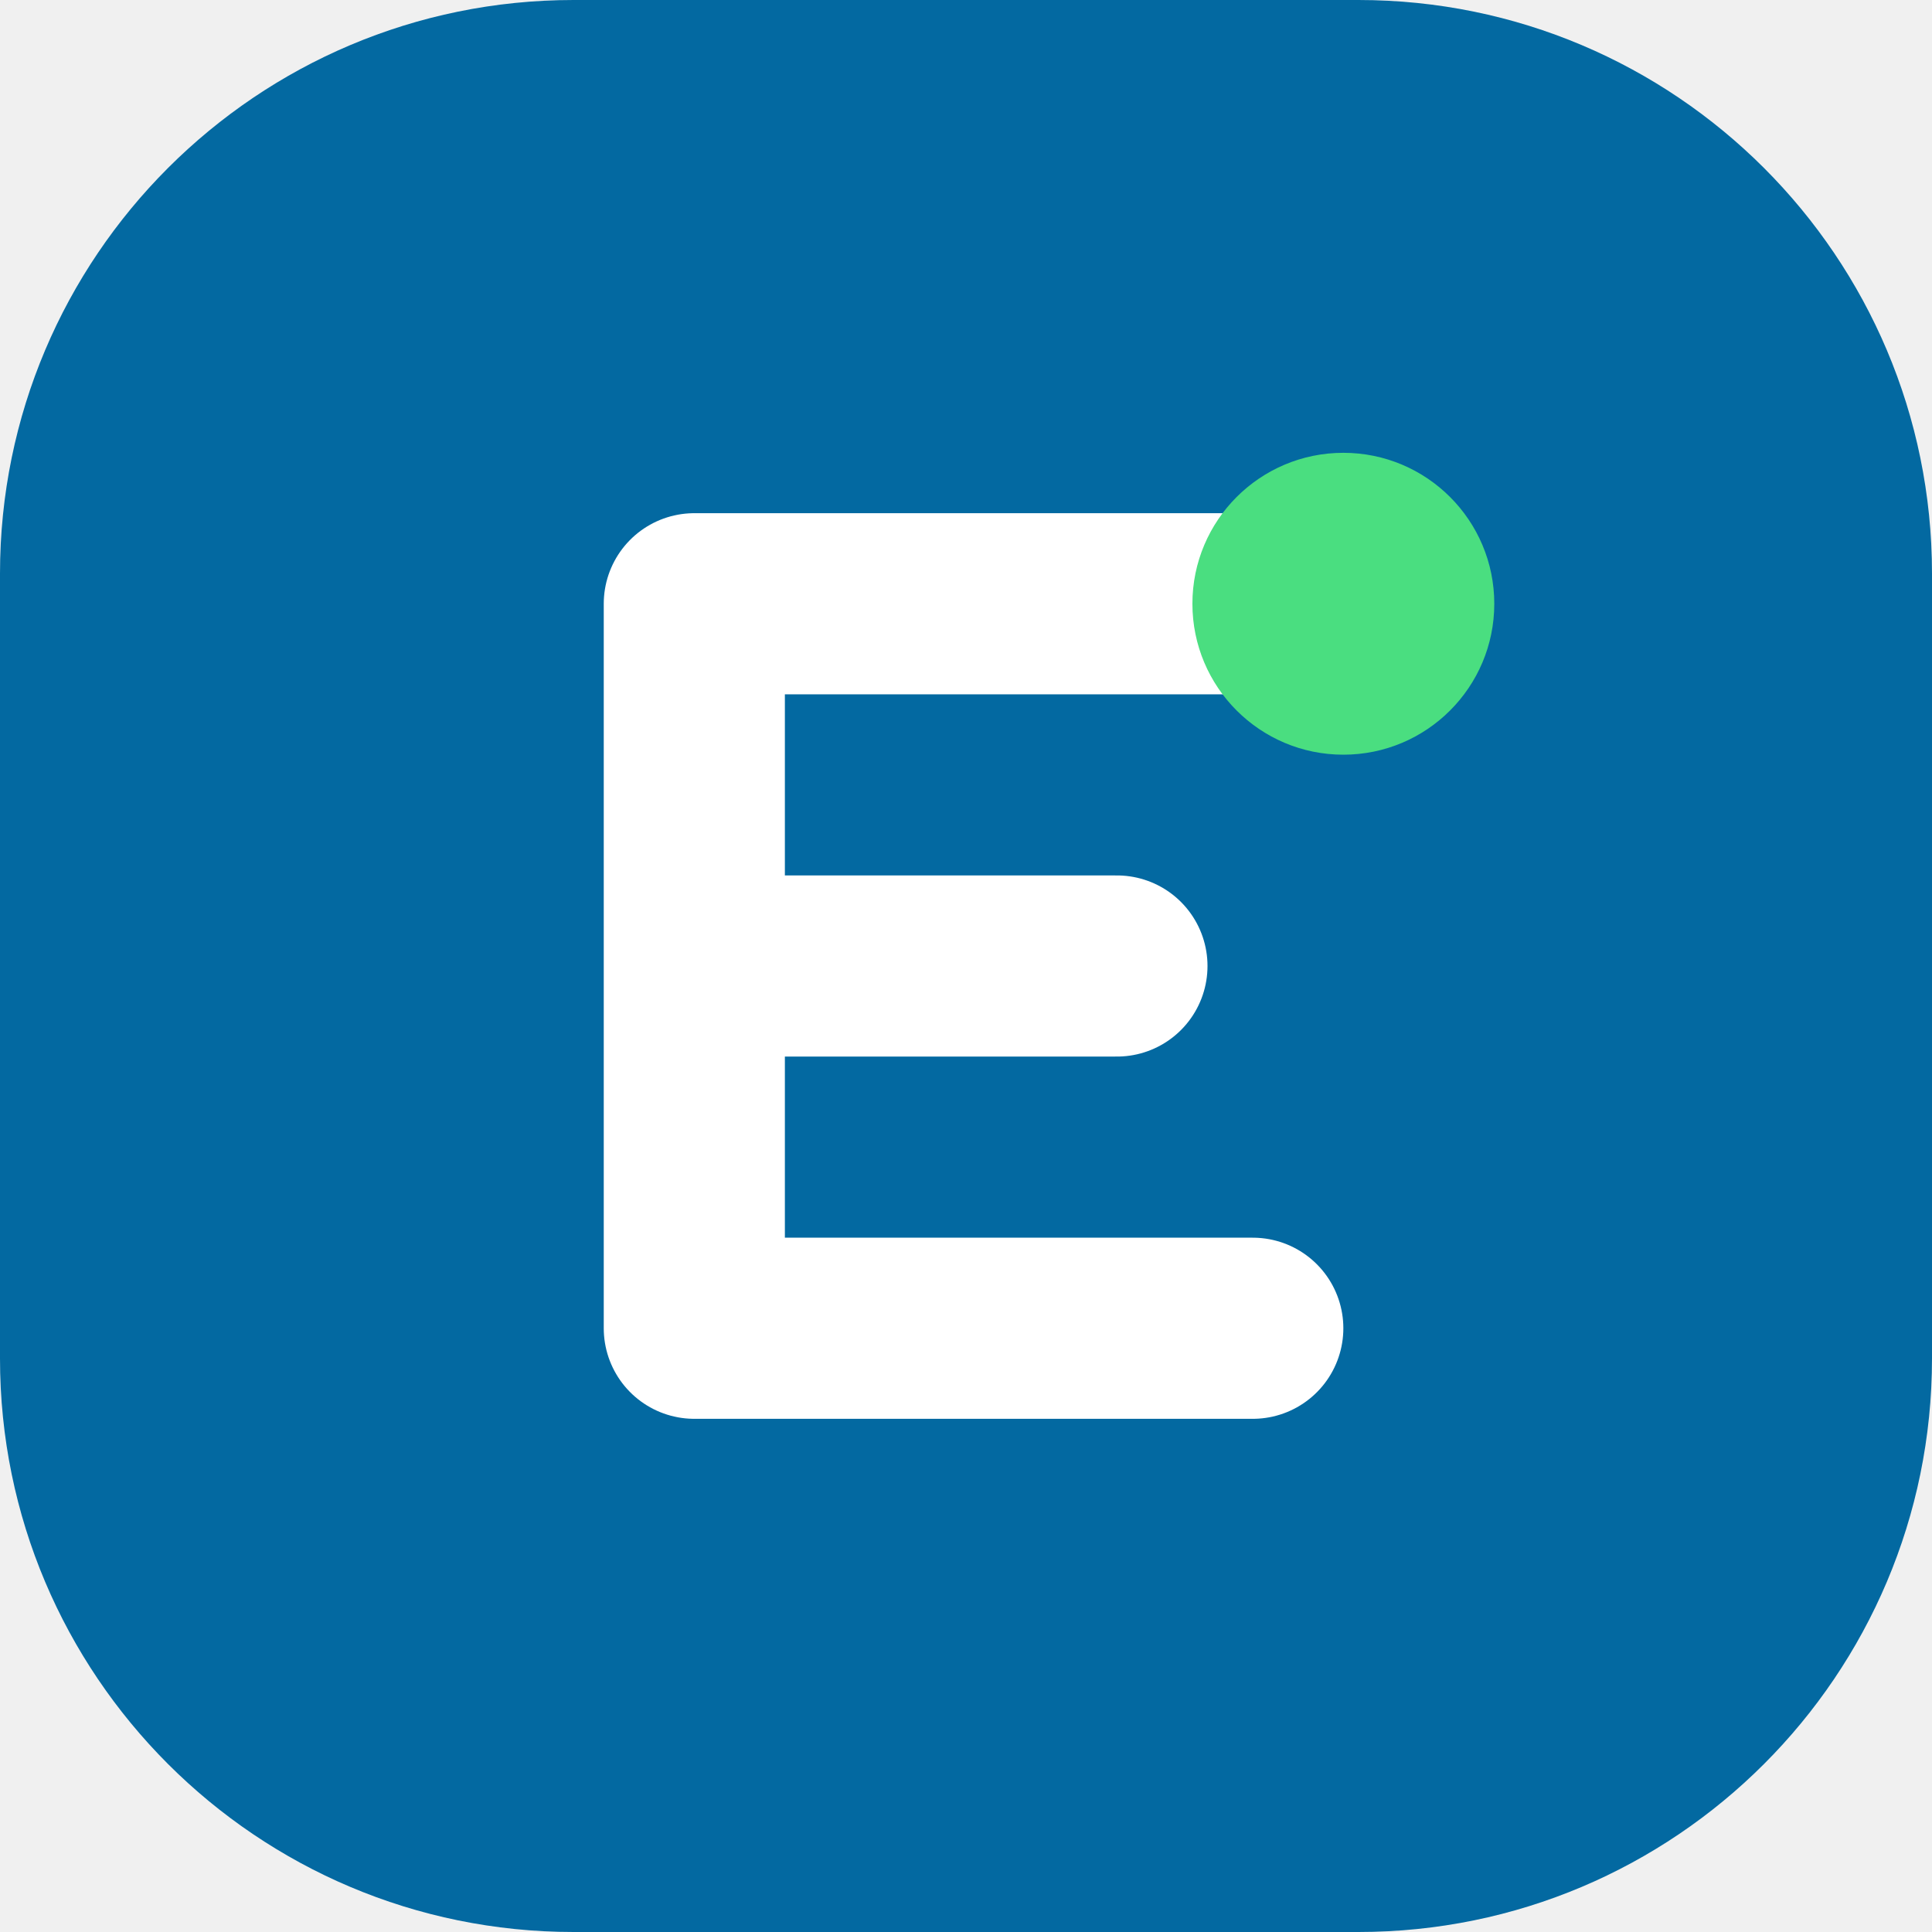
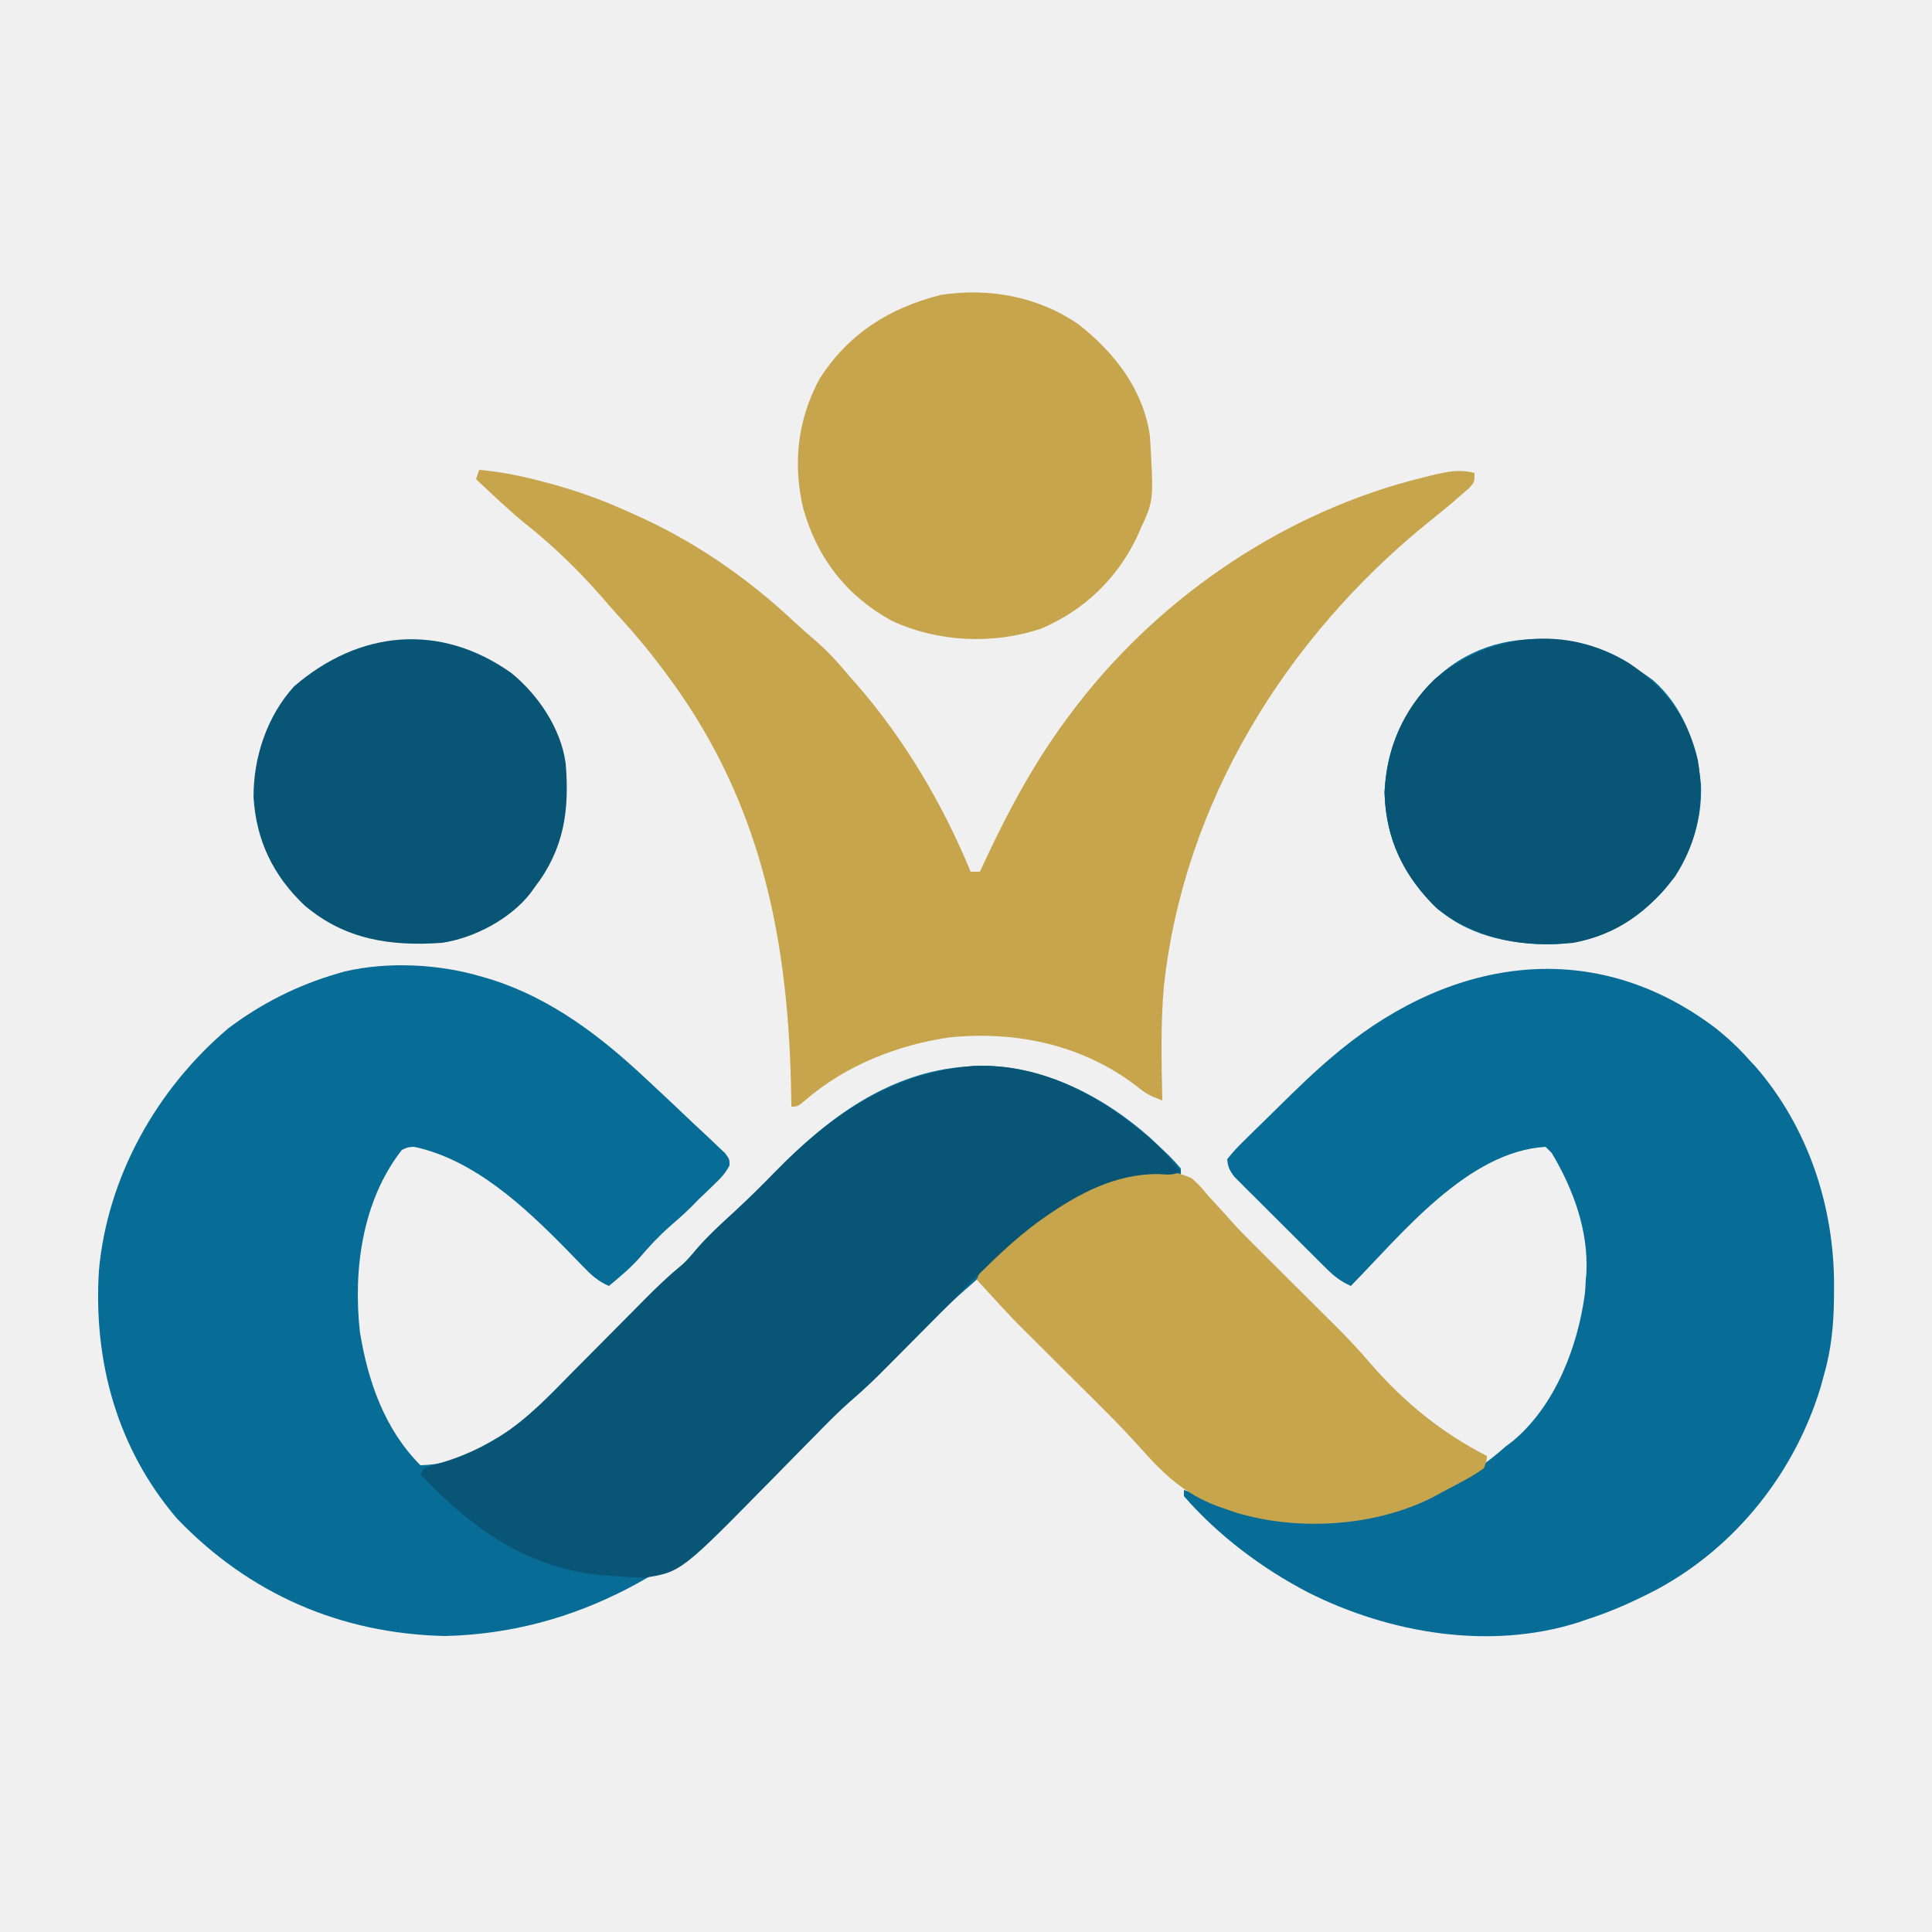
- <svg xmlns="http://www.w3.org/2000/svg" viewBox="0 0 64 64" role="img" aria-label="Ephworks placeholder mark">
-   <rect width="64" height="64" rx="19" fill="#0369a1" />
-   <path d="M41.5 20H23v24h18.5M23 32h14" stroke="#ffffff" stroke-width="6" stroke-linecap="round" stroke-linejoin="round" fill="none" />
-   <circle cx="44.5" cy="20" r="5" fill="#4ade80" />
+ <svg xmlns="http://www.w3.org/2000/svg" viewBox="118 38 625 625" width="512" height="512" role="img" aria-labelledby="title desc">
+   <g id="blue-symbol" fill="#086D96">
+     <path d="M0 0 C9.85 8.49 14.41 21.06 15.66 33.66 C16.24 46.65 11.58 59.02 3.08 68.73 C-7.07 79.3 -17.74 85.01 -32.63 85.55 C-46.42 85.69 -60.69 82.57 -71.02 72.71 C-80.99 62.22 -86.29 51.09 -86.7 36.45 C-86.19 25.49 -83.13 15.91 -76.59 7.07 C-76.06 6.34 -75.53 5.62 -74.99 4.86 C-55.43 -19.57 -23.02 -17.09 0 0 Z " transform="translate(652.5938,257.9258)" />
+     <path d="M0 0 C1.12 0.33 2.24 0.66 3.4 1 C22.72 7.27 38.34 19.28 53 33 C53.32 33.3 53.32 33.3 54.92 34.79 C59.31 38.88 63.67 42.99 68.01 47.12 C69.78 48.79 71.57 50.46 73.35 52.11 C74.27 52.98 75.18 53.85 76.12 54.75 C76.91 55.49 77.7 56.22 78.51 56.98 C80 59 80 59 80.01 60.99 C78.66 63.67 76.92 65.37 74.75 67.44 C73.93 68.23 73.11 69.02 72.27 69.84 C71.89 70.19 71.89 70.19 70 72 C69.18 72.85 68.35 73.69 67.5 74.56 C65.27 76.74 62.98 78.77 60.62 80.81 C57 84 53.88 87.36 50.77 91.04 C47.8 94.34 44.41 97.16 41 100 C37.4 98.48 35.17 96.37 32.47 93.56 C31.6 92.67 30.74 91.78 29.84 90.86 C28.92 89.92 28.01 88.97 27.06 88 C13.62 74.34 -2.56 59.18 -22 55 C-24.09 55.09 -24.09 55.09 -26 56 C-38.81 72.36 -41.8 94.79 -39.57 114.87 C-37.02 130.74 -31.56 146.44 -20 158 C3.28 157.57 21.02 136.64 36.02 121.27 C39.47 117.74 42.93 114.23 46.4 110.72 C48.23 108.86 50.06 107 51.88 105.13 C55.95 100.99 60.01 96.97 64.52 93.31 C66.19 91.83 67.58 90.22 69 88.5 C72.91 83.9 77.31 79.92 81.76 75.84 C86.21 71.74 90.49 67.49 94.72 63.15 C111.79 45.66 131.61 30.72 157 29 C157.32 28.97 157.32 28.97 158.92 28.84 C180.15 27.89 200.5 38.24 216 52 C222.91 58.47 222.91 58.47 226 62 C226 62.66 226 63.32 226 64 C224.98 64.03 223.97 64.05 222.92 64.08 C198.36 64.97 179.53 77.76 162.95 95.04 C160.9 97.15 158.76 99.08 156.52 100.99 C150 106.62 144.06 112.88 138 119 C135.54 121.48 133.09 123.96 130.62 126.44 C130.35 126.71 130.35 126.71 128.97 128.12 C126.11 130.99 123.19 133.73 120.12 136.37 C115.67 140.22 111.58 144.37 107.47 148.57 C105.84 150.23 104.2 151.88 102.57 153.54 C100.04 156.1 97.52 158.67 95 161.24 C65.65 191.26 31.06 212.2 -12 213.25 C-45.85 212.51 -75.42 199.61 -98.75 175.25 C-118.12 152.58 -125.84 124.42 -124 95 C-121.26 64.7 -105.34 36.35 -82.25 16.75 C-71.64 8.71 -59.77 2.71 -47 -1 C-46.16 -1.24 -45.32 -1.49 -44.46 -1.74 C-30.34 -5.02 -13.81 -4.15 0 0 Z " transform="translate(274,354)" />
+     <path d="M0 0 C4.04 3.22 7.64 6.56 11.05 10.44 C11.67 11.1 12.29 11.77 12.93 12.45 C30.08 32.2 38.49 57.9 38.37 83.75 C38.36 84.34 38.36 84.34 38.35 87.34 C38.24 96.08 37.5 104.01 35.05 112.44 C34.89 113.04 34.89 113.04 34.06 116.07 C25.69 143.8 6.6 167.86 -18.93 181.62 C-26.38 185.51 -33.92 188.9 -41.95 191.44 C-42.73 191.71 -43.52 191.99 -44.32 192.27 C-72.96 201.37 -105.33 195.85 -131.61 182.67 C-146.63 174.87 -160.8 164.24 -171.95 151.44 C-171.95 150.78 -171.95 150.12 -171.95 149.44 C-168.35 150.57 -164.9 151.89 -161.45 153.38 C-140.48 161.63 -115.13 161.08 -94.35 152.35 C-84.66 147.89 -75.93 142.55 -67.95 135.44 C-67.54 135.13 -67.54 135.13 -65.46 133.55 C-51.76 122.06 -44.45 102.95 -42.2 85.62 C-42.09 84.23 -42.01 82.83 -41.95 81.44 C-41.88 80.72 -41.82 80.01 -41.75 79.27 C-41.04 65.55 -46.02 52.05 -52.95 40.44 C-53.61 39.78 -54.27 39.12 -54.95 38.44 C-80.19 39.91 -101.62 66.83 -117.95 83.44 C-121.05 82.05 -123.19 80.45 -125.6 78.06 C-126.29 77.37 -126.99 76.69 -127.71 75.98 C-128.08 75.61 -128.08 75.61 -129.96 73.73 C-130.73 72.96 -131.49 72.2 -132.29 71.41 C-133.91 69.79 -135.53 68.17 -137.15 66.55 C-139.63 64.07 -142.12 61.6 -144.61 59.13 C-146.19 57.56 -147.76 55.99 -149.33 54.41 C-150.08 53.68 -150.83 52.94 -151.6 52.18 C-152.29 51.48 -152.97 50.79 -153.68 50.07 C-154.29 49.47 -154.9 48.86 -155.52 48.23 C-157.11 46.23 -157.74 44.98 -157.95 42.44 C-156.17 40.2 -154.46 38.35 -152.42 36.39 C-152.13 36.1 -152.13 36.1 -150.66 34.64 C-148.78 32.79 -146.9 30.96 -145.01 29.12 C-143.77 27.9 -142.53 26.68 -141.29 25.46 C-135.35 19.59 -129.37 13.78 -122.95 8.44 C-122.42 8 -121.9 7.57 -121.36 7.12 C-84.56 -22.94 -39.16 -29.64 0 0 Z " transform="translate(672.9453,370.5625)" />
+   </g>
+   <g id="gold-symbol" fill="#C7A54C">
+     <path d="M0 0 C11.62 9.19 20.8 20.91 23 36 C24.23 56.9 24.23 56.9 20 66 C19.55 67.02 19.1 68.04 18.63 69.09 C12.14 82.42 1.57 92.48 -12.07 98.31 C-27.71 103.63 -45.81 102.75 -60.72 95.71 C-75.19 87.69 -84.47 75.71 -89.05 59.88 C-92.62 45.27 -91.05 30.82 -83.88 17.56 C-74.42 2.83 -61.32 -5.36 -44.57 -9.62 C-28.87 -11.95 -13.17 -9.1 0 0 Z " transform="translate(467,143)" />
+     <path d="M0 0 C6.93 0.6 13.41 1.91 20.12 3.69 C21.14 3.96 22.15 4.22 23.2 4.5 C31.44 6.74 39.19 9.49 47 13 C47.67 13.29 48.33 13.58 49.02 13.88 C69.04 22.64 86.39 34.55 102.28 49.47 C104.58 51.61 106.92 53.66 109.31 55.69 C113.28 59.14 116.62 62.97 120 67 C120.72 67.8 121.43 68.61 122.17 69.44 C137.67 87.24 150.02 108.21 159 130 C159.99 130 160.98 130 162 130 C162.31 129.33 162.62 128.65 162.94 127.96 C171.22 110.13 180.04 93.63 192 78 C192.31 77.6 192.31 77.6 193.85 75.56 C221.54 40.01 261.6 13.18 305.44 2.44 C306.51 2.17 307.58 1.91 308.69 1.64 C313.56 0.52 317.08 -0.26 322 1 C322 4 322 4 320.2 5.95 C319.78 6.3 319.78 6.3 317.69 8.12 C316.76 8.93 315.84 9.74 314.89 10.57 C312.27 12.77 309.61 14.92 306.94 17.06 C260.83 54.45 227.86 107.82 221.49 167.37 C220.43 179.53 220.76 191.81 221 204 C218.2 202.95 216.09 202.08 213.74 200.19 C196.2 186.19 173.94 181.31 152 183.62 C135.17 186.1 118.65 192.64 105.64 203.81 C103 206 103 206 101 206 C100.99 204.96 100.97 203.92 100.96 202.84 C100.21 153.46 91.85 108.88 62 68 C61.59 67.43 61.17 66.86 60.74 66.28 C55.85 59.63 50.66 53.32 45.07 47.25 C43.24 45.27 41.49 43.24 39.75 41.19 C32.15 32.5 23.91 24.51 14.86 17.34 C9.34 12.82 4.19 7.88 -1 3 C-0.67 2.01 -0.34 1.02 0 0 Z " transform="translate(273,190)" />
+     <path d="M0 0 C2.09 1.79 3.74 3.67 5.47 5.82 C7.19 7.7 8.92 9.57 10.66 11.45 C11.06 11.9 11.06 11.9 13.07 14.17 C15.46 16.81 17.94 19.31 20.47 21.82 C21.6 22.95 22.73 24.07 23.86 25.2 C24.48 25.81 25.1 26.43 25.73 27.06 C28.54 29.85 31.33 32.64 34.13 35.43 C35.6 36.89 37.07 38.36 38.54 39.82 C40.69 41.95 42.82 44.08 44.96 46.21 C45.61 46.86 46.26 47.5 46.93 48.16 C50.74 51.98 54.37 55.9 57.88 59.99 C68.74 72.48 80.71 82.23 95.47 89.82 C95.37 91.57 95.37 91.57 94.47 93.82 C92.35 95.32 90.37 96.55 88.09 97.76 C87.46 98.11 86.82 98.45 86.16 98.81 C84.27 99.83 82.37 100.83 80.47 101.82 C79.56 102.31 78.66 102.8 77.73 103.31 C59.01 112.72 34.37 114.16 14.41 108.18 C13.09 107.74 11.78 107.28 10.47 106.82 C9.8 106.59 9.14 106.36 8.46 106.12 C-2.26 102.15 -9.02 95.8 -16.49 87.36 C-23.25 79.79 -30.52 72.72 -37.72 65.57 C-39.11 64.19 -40.49 62.8 -41.88 61.42 C-44.38 58.93 -46.87 56.45 -49.37 53.96 C-49.91 53.43 -50.45 52.89 -51 52.34 C-52.42 50.93 -53.84 49.52 -55.26 48.11 C-57.09 46.27 -58.88 44.4 -60.64 42.49 C-61.17 41.92 -61.7 41.35 -62.24 40.76 C-62.77 40.18 -63.3 39.6 -63.84 39.01 C-64.12 38.71 -64.12 38.71 -65.51 37.2 C-66.85 35.74 -68.19 34.28 -69.53 32.82 C-68.43 29.51 -67.63 28.81 -65.03 26.63 C-62.81 24.76 -60.61 22.89 -58.49 20.9 C-44.91 8.16 -19.32 -9.01 0 0 Z " transform="translate(503.5312,419.1797)" />
+   </g>
+   <g id="deep-blue-ribbon" fill="#095575">
+     <path d="M0 0 C8.73 7.1 16.07 17.99 17.59 29.29 C18.84 44.47 17.08 56.93 7.59 69.29 C7.14 69.92 6.69 70.54 6.22 71.19 C-0.22 79.53 -12 85.75 -22.41 87.29 C-38.99 88.47 -53.74 86.31 -66.82 75.25 C-77.02 65.61 -82.53 54.22 -83.39 40.19 C-83.46 27.38 -79.06 13.98 -70.29 4.35 C-49.27 -13.83 -23.09 -16.39 0 0 Z " transform="translate(283.4102,255.7109)" />
+     <path d="M0 0 C11.55 7.66 19.19 17.73 22.31 31.38 C24.57 44.71 22.36 57.67 14.89 69.12 C6.17 80.47 -3.78 87.8 -17.94 90.5 C-33.91 92.16 -48.92 89.43 -61.94 79.5 C-72.82 69.11 -78.62 57.02 -79.04 41.87 C-78.39 27.79 -73.11 15.12 -62.88 5.25 C-44.71 -9.89 -20.1 -12.41 0 0 Z " transform="translate(644.9375,252.5)" />
+     <path d="M0 0 C22.79 -1.03 43.18 10.69 59.47 25.57 C62.2 28.26 64.65 31.19 67.08 34.16 C64.46 35.47 62.69 35.11 59.77 34.97 C46.07 34.87 34.03 41.21 23.08 48.91 C22.54 49.29 21.99 49.67 21.43 50.06 C12.3 56.68 4.33 64.77 -3.58 72.76 C-4.46 73.64 -5.34 74.52 -6.24 75.43 C-9.01 78.21 -11.78 80.99 -14.54 83.78 C-18.2 87.46 -21.86 91.14 -25.52 94.82 C-25.93 95.24 -25.93 95.24 -28.02 97.34 C-32.19 101.54 -36.45 105.54 -40.94 109.4 C-44.62 112.67 -48.01 116.21 -51.45 119.73 C-53.08 121.39 -54.71 123.04 -56.35 124.69 C-58.88 127.26 -61.4 129.82 -63.92 132.4 C-94.57 163.74 -94.57 163.74 -106.63 165.57 C-107.48 165.52 -108.33 165.48 -109.21 165.43 C-110.16 165.39 -111.12 165.35 -112.1 165.31 C-113.09 165.24 -114.08 165.17 -115.11 165.09 C-115.62 165.06 -115.62 165.06 -118.22 164.9 C-143.63 163.13 -161.72 150.09 -178.92 132.16 C-177.92 130.16 -177.92 130.16 -175.07 129.18 C-174.44 129 -174.44 129 -171.29 128.09 C-165.51 126.28 -160.31 124.01 -155.11 120.91 C-154.53 120.57 -153.96 120.24 -153.37 119.89 C-144.12 114.17 -136.48 105.87 -128.88 98.18 C-128.06 97.36 -127.25 96.54 -126.41 95.7 C-123.85 93.13 -121.29 90.55 -118.73 87.97 C-115.34 84.56 -111.95 81.15 -108.56 77.74 C-107.8 76.97 -107.04 76.19 -106.25 75.4 C-102.45 71.58 -98.61 67.92 -94.44 64.51 C-92.75 63.01 -91.35 61.39 -89.92 59.66 C-86.01 55.06 -81.61 51.07 -77.16 47 C-72.71 42.89 -68.43 38.65 -64.2 34.31 C-46.21 15.88 -26.47 2.16 0 0 Z " transform="translate(432.918,382.8438)" />
+   </g>
</svg>
